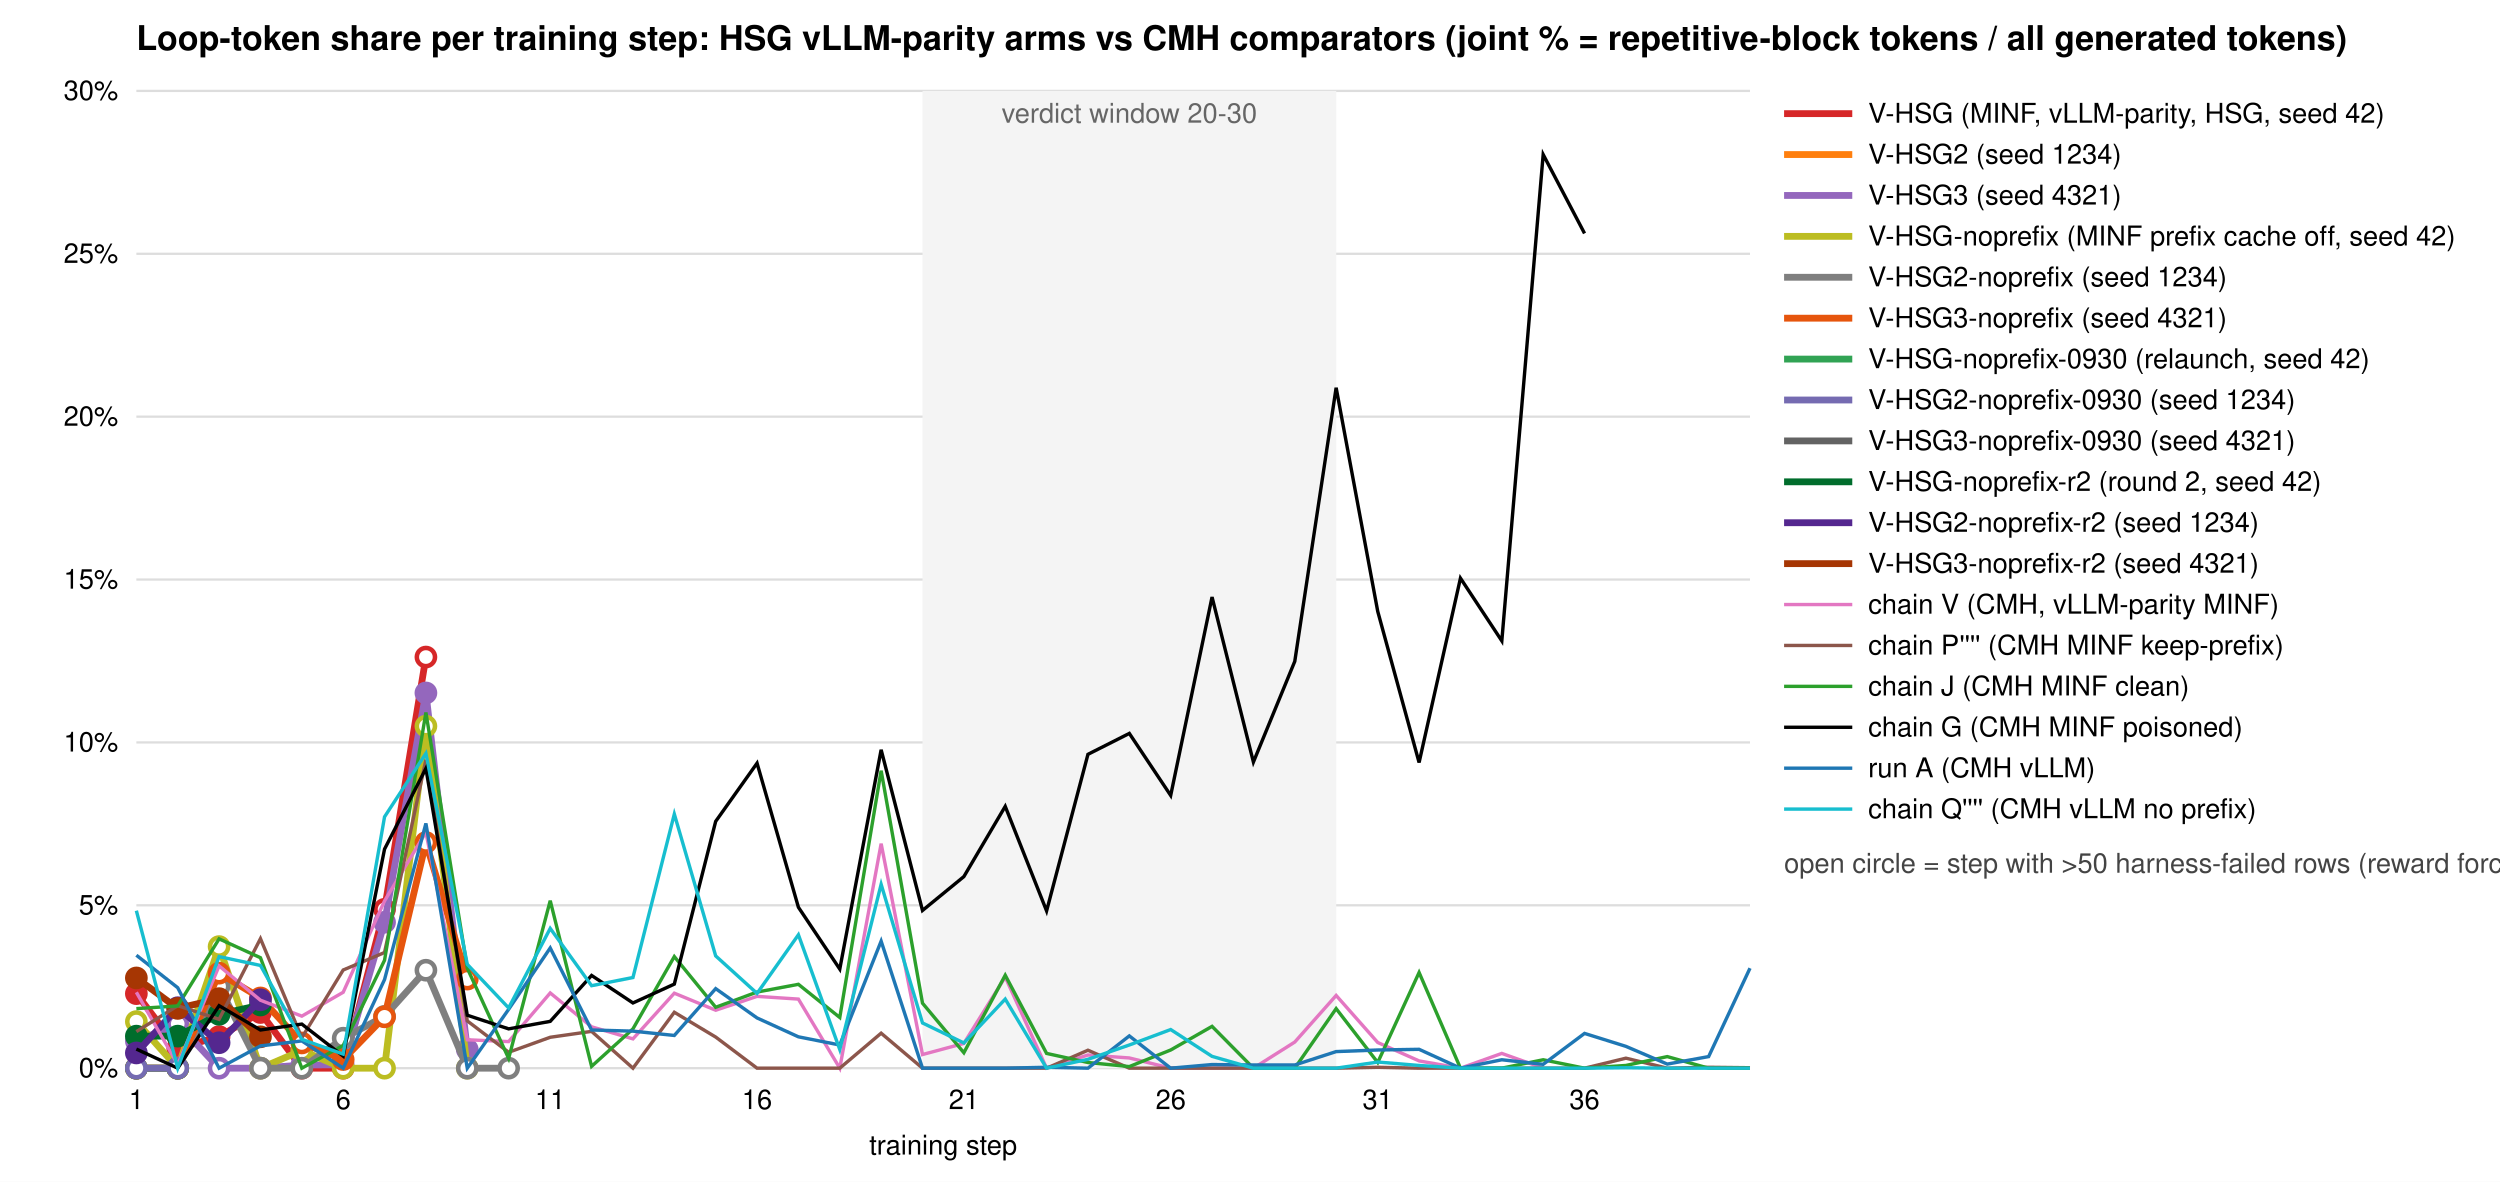
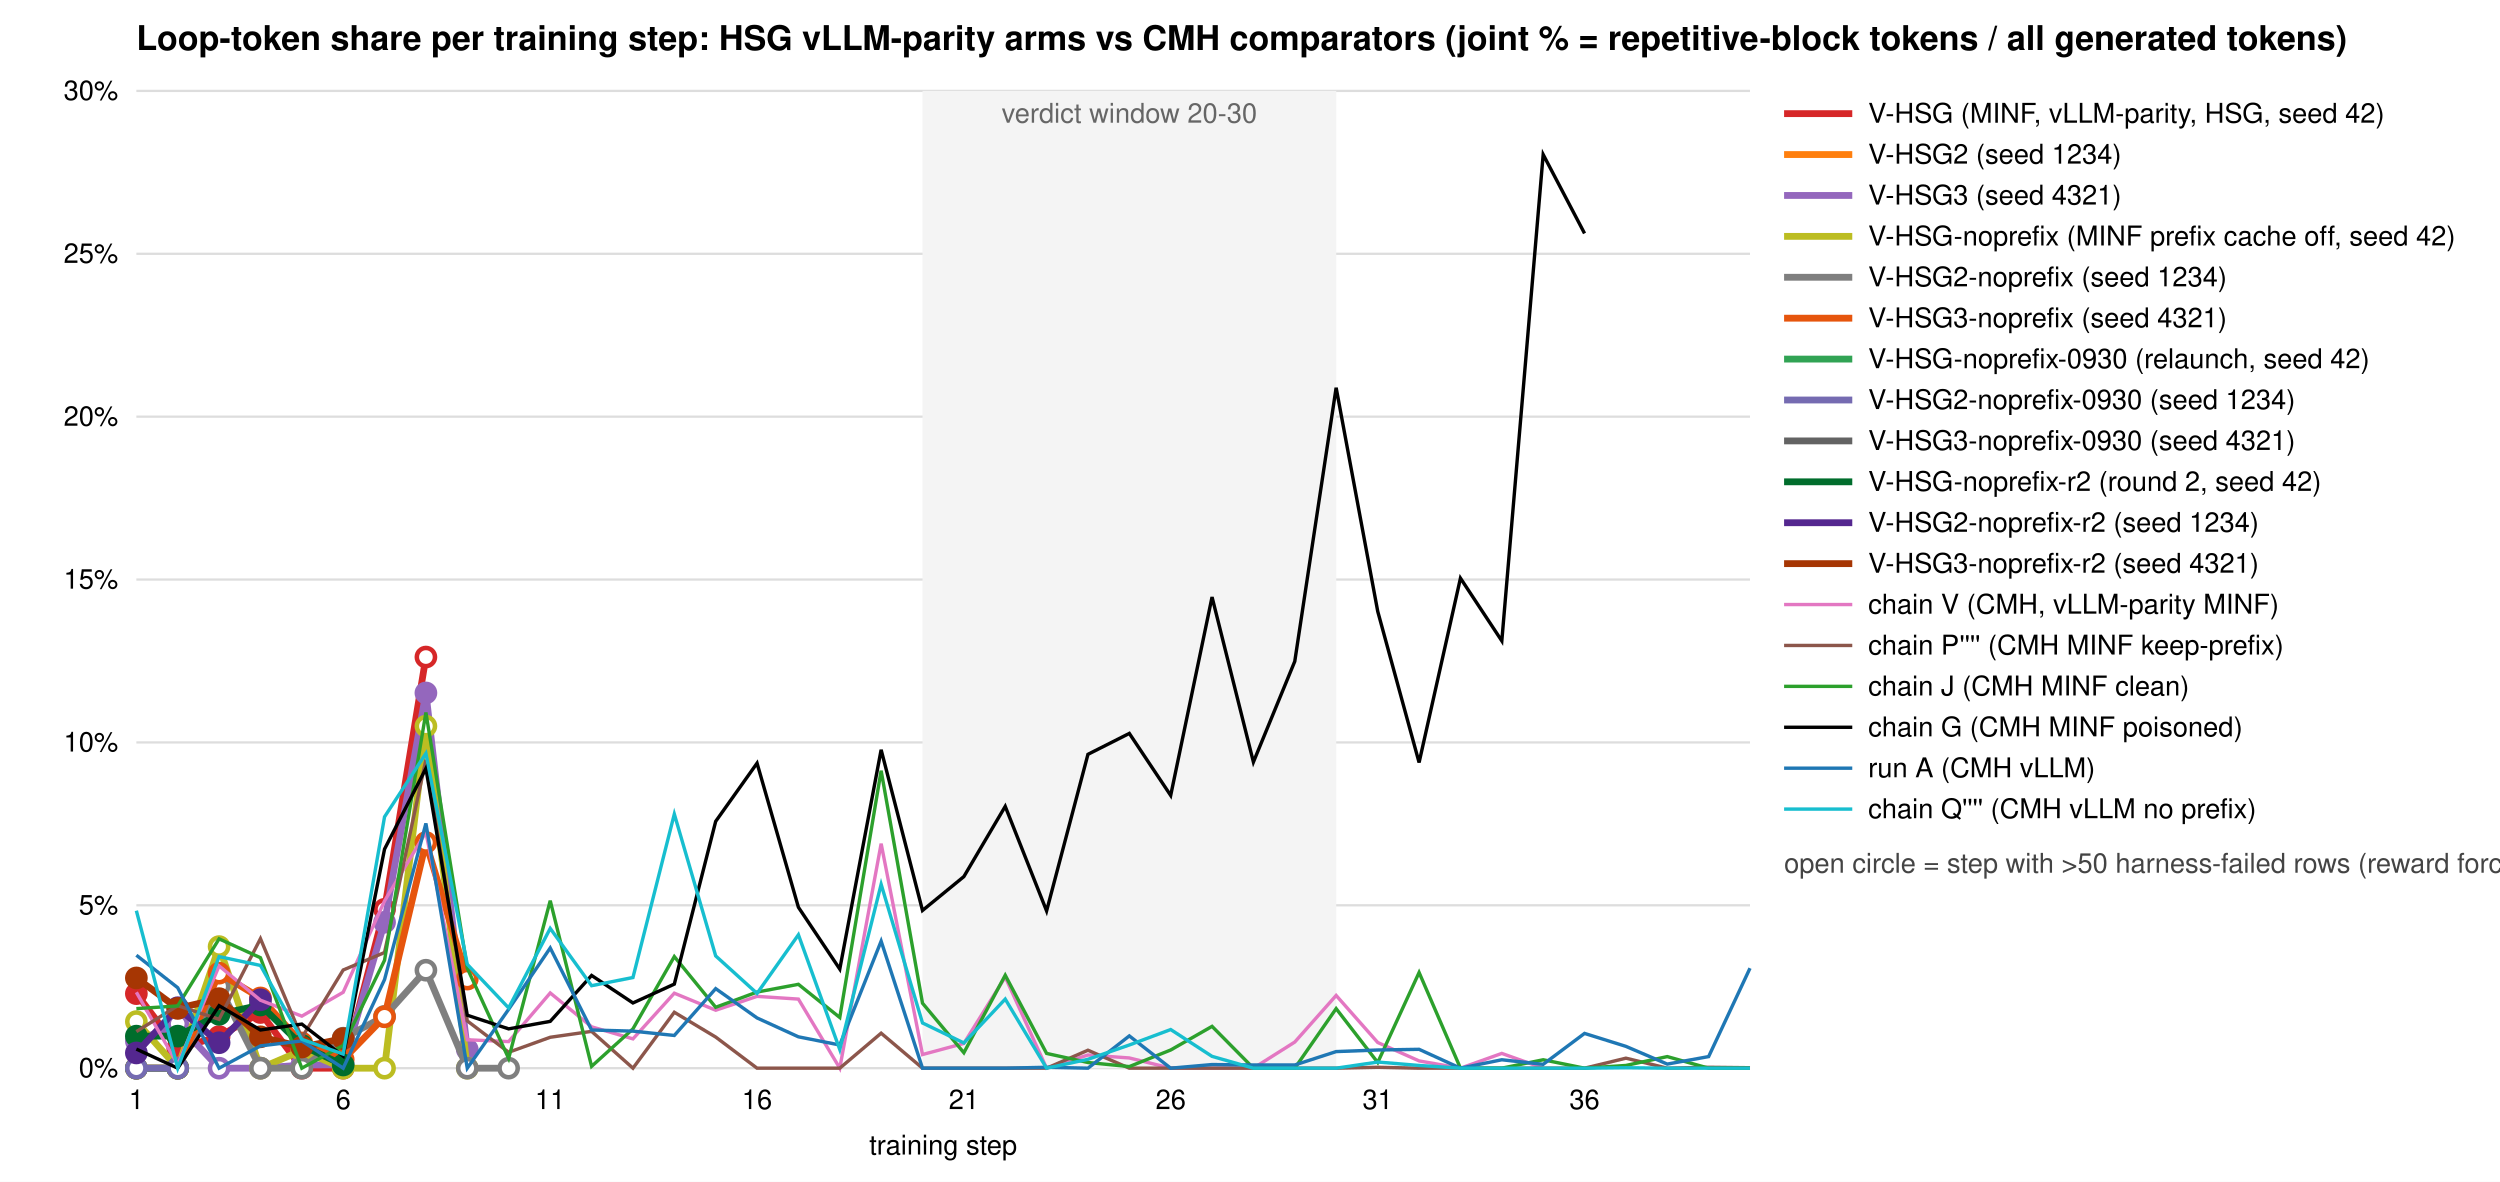
<svg xmlns="http://www.w3.org/2000/svg" width="1100" height="520" font-family="Helvetica,Arial" font-size="12">
  <rect width="1100" height="520" fill="white" />
  <text x="60" y="22" font-size="15" font-weight="bold">Loop-token share per training step: HSG vLLM-parity arms vs CMH comparators (joint % = repetitive-block tokens / all generated tokens)</text>
  <line x1="60" y1="470.0" x2="770" y2="470.0" stroke="#ddd" />
  <text x="52" y="474.0" text-anchor="end">0%</text>
  <line x1="60" y1="398.333" x2="770" y2="398.333" stroke="#ddd" />
  <text x="52" y="402.333" text-anchor="end">5%</text>
  <line x1="60" y1="326.667" x2="770" y2="326.667" stroke="#ddd" />
  <text x="52" y="330.667" text-anchor="end">10%</text>
  <line x1="60" y1="255.0" x2="770" y2="255.0" stroke="#ddd" />
  <text x="52" y="259.0" text-anchor="end">15%</text>
  <line x1="60" y1="183.333" x2="770" y2="183.333" stroke="#ddd" />
  <text x="52" y="187.333" text-anchor="end">20%</text>
  <line x1="60" y1="111.667" x2="770" y2="111.667" stroke="#ddd" />
  <text x="52" y="115.667" text-anchor="end">25%</text>
  <line x1="60" y1="40.0" x2="770" y2="40.0" stroke="#ddd" />
  <text x="52" y="44.0" text-anchor="end">30%</text>
  <text x="60.0" y="488" text-anchor="middle">1</text>
  <text x="151.026" y="488" text-anchor="middle">6</text>
  <text x="242.051" y="488" text-anchor="middle">11</text>
  <text x="333.077" y="488" text-anchor="middle">16</text>
  <text x="424.103" y="488" text-anchor="middle">21</text>
  <text x="515.128" y="488" text-anchor="middle">26</text>
  <text x="606.154" y="488" text-anchor="middle">31</text>
  <text x="697.179" y="488" text-anchor="middle">36</text>
  <text x="415.0" y="508" text-anchor="middle">training step</text>
  <rect x="405.897" y="40" width="182.051" height="430" fill="#f4f4f4" />
  <text x="496.923" y="54" text-anchor="middle" fill="#666">verdict window 20-30</text>
  <polyline fill="none" stroke="#d62728" stroke-width="3" points="60.0,437.2 78.2,461.2 96.4,456.1 114.6,445.5 132.8,470.0 151.0,470.0 169.2,400.1 187.4,289.1" />
  <circle cx="60.0" cy="437.2" r="4" fill="#d62728" stroke="#d62728" stroke-width="2" />
  <circle cx="78.2" cy="461.2" r="4" fill="#d62728" stroke="#d62728" stroke-width="2" />
  <circle cx="96.4" cy="456.1" r="4" fill="#d62728" stroke="#d62728" stroke-width="2" />
  <circle cx="114.6" cy="445.5" r="4" fill="#d62728" stroke="#d62728" stroke-width="2" />
  <circle cx="132.8" cy="470.0" r="4" fill="white" stroke="#d62728" stroke-width="2" />
  <circle cx="151.0" cy="470.0" r="4" fill="white" stroke="#d62728" stroke-width="2" />
  <circle cx="169.2" cy="400.1" r="4" fill="white" stroke="#d62728" stroke-width="2" />
  <circle cx="187.4" cy="289.1" r="4" fill="white" stroke="#d62728" stroke-width="2" />
  <line x1="785" y1="50" x2="815" y2="50" stroke="#d62728" stroke-width="3" />
  <text x="822" y="54">V-HSG (MINF, vLLM-parity, HSG, seed 42)</text>
  <polyline fill="none" stroke="#ff7f0e" stroke-width="3" points="60.0,470.0 78.2,470.0" />
  <circle cx="60.0" cy="470.0" r="4" fill="white" stroke="#ff7f0e" stroke-width="2" />
  <circle cx="78.2" cy="470.0" r="4" fill="white" stroke="#ff7f0e" stroke-width="2" />
  <line x1="785" y1="68" x2="815" y2="68" stroke="#ff7f0e" stroke-width="3" />
  <text x="822" y="72">V-HSG2 (seed 1234)</text>
  <polyline fill="none" stroke="#9467bd" stroke-width="3" points="60.0,458.1 78.2,450.5 96.4,470.0 114.6,470.0 132.8,468.6 151.0,468.5 169.2,405.8 187.4,304.9 205.6,461.8" />
  <circle cx="60.0" cy="458.1" r="4" fill="white" stroke="#9467bd" stroke-width="2" />
  <circle cx="78.2" cy="450.5" r="4" fill="white" stroke="#9467bd" stroke-width="2" />
  <circle cx="96.4" cy="470.0" r="4" fill="white" stroke="#9467bd" stroke-width="2" />
  <circle cx="114.6" cy="470.0" r="4" fill="white" stroke="#9467bd" stroke-width="2" />
  <circle cx="132.8" cy="468.6" r="4" fill="white" stroke="#9467bd" stroke-width="2" />
  <circle cx="151.0" cy="468.5" r="4" fill="white" stroke="#9467bd" stroke-width="2" />
  <circle cx="169.2" cy="405.8" r="4" fill="#9467bd" stroke="#9467bd" stroke-width="2" />
  <circle cx="187.4" cy="304.9" r="4" fill="#9467bd" stroke="#9467bd" stroke-width="2" />
  <circle cx="205.6" cy="461.8" r="4" fill="#9467bd" stroke="#9467bd" stroke-width="2" />
  <line x1="785" y1="86" x2="815" y2="86" stroke="#9467bd" stroke-width="3" />
  <text x="822" y="90">V-HSG3 (seed 4321)</text>
  <polyline fill="none" stroke="#bcbd22" stroke-width="3" points="60.0,449.5 78.2,470.0 96.4,416.5 114.6,470.0 132.8,462.2 151.0,470.0 169.2,470.0 187.4,319.5 205.6,470.0" />
  <circle cx="60.0" cy="449.5" r="4" fill="white" stroke="#bcbd22" stroke-width="2" />
  <circle cx="78.2" cy="470.0" r="4" fill="#bcbd22" stroke="#bcbd22" stroke-width="2" />
  <circle cx="96.4" cy="416.5" r="4" fill="white" stroke="#bcbd22" stroke-width="2" />
  <circle cx="114.6" cy="470.0" r="4" fill="white" stroke="#bcbd22" stroke-width="2" />
  <circle cx="132.8" cy="462.2" r="4" fill="white" stroke="#bcbd22" stroke-width="2" />
  <circle cx="151.0" cy="470.0" r="4" fill="white" stroke="#bcbd22" stroke-width="2" />
  <circle cx="169.2" cy="470.0" r="4" fill="white" stroke="#bcbd22" stroke-width="2" />
  <circle cx="187.4" cy="319.5" r="4" fill="white" stroke="#bcbd22" stroke-width="2" />
  <circle cx="205.6" cy="470.0" r="4" fill="white" stroke="#bcbd22" stroke-width="2" />
  <line x1="785" y1="104" x2="815" y2="104" stroke="#bcbd22" stroke-width="3" />
  <text x="822" y="108">V-HSG-noprefix (MINF prefix cache off, seed 42)</text>
  <polyline fill="none" stroke="#7f7f7f" stroke-width="3" points="60.0,470.0 78.2,470.0 96.4,434.0 114.6,470.0 132.8,470.0 151.0,456.8 169.2,447.2 187.4,426.9 205.6,470.0 223.8,470.0" />
  <circle cx="60.0" cy="470.0" r="4" fill="white" stroke="#7f7f7f" stroke-width="2" />
  <circle cx="78.2" cy="470.0" r="4" fill="white" stroke="#7f7f7f" stroke-width="2" />
  <circle cx="96.4" cy="434.0" r="4" fill="white" stroke="#7f7f7f" stroke-width="2" />
  <circle cx="114.6" cy="470.0" r="4" fill="white" stroke="#7f7f7f" stroke-width="2" />
  <circle cx="132.8" cy="470.0" r="4" fill="white" stroke="#7f7f7f" stroke-width="2" />
  <circle cx="151.0" cy="456.8" r="4" fill="white" stroke="#7f7f7f" stroke-width="2" />
  <circle cx="169.2" cy="447.2" r="4" fill="white" stroke="#7f7f7f" stroke-width="2" />
  <circle cx="187.4" cy="426.9" r="4" fill="white" stroke="#7f7f7f" stroke-width="2" />
  <circle cx="205.6" cy="470.0" r="4" fill="white" stroke="#7f7f7f" stroke-width="2" />
  <circle cx="223.8" cy="470.0" r="4" fill="white" stroke="#7f7f7f" stroke-width="2" />
  <line x1="785" y1="122" x2="815" y2="122" stroke="#7f7f7f" stroke-width="3" />
  <text x="822" y="126">V-HSG2-noprefix (seed 1234)</text>
  <polyline fill="none" stroke="#e6550d" stroke-width="3" points="60.0,470.0 78.2,470.0 96.4,428.2 114.6,439.1 132.8,458.9 151.0,466.2 169.2,447.4 187.4,370.7 205.6,430.8" />
  <circle cx="60.0" cy="470.0" r="4" fill="white" stroke="#e6550d" stroke-width="2" />
  <circle cx="78.2" cy="470.0" r="4" fill="white" stroke="#e6550d" stroke-width="2" />
  <circle cx="96.4" cy="428.2" r="4" fill="white" stroke="#e6550d" stroke-width="2" />
  <circle cx="114.6" cy="439.1" r="4" fill="white" stroke="#e6550d" stroke-width="2" />
  <circle cx="132.8" cy="458.9" r="4" fill="white" stroke="#e6550d" stroke-width="2" />
  <circle cx="151.0" cy="466.2" r="4" fill="#e6550d" stroke="#e6550d" stroke-width="2" />
  <circle cx="169.2" cy="447.4" r="4" fill="white" stroke="#e6550d" stroke-width="2" />
  <circle cx="187.4" cy="370.7" r="4" fill="white" stroke="#e6550d" stroke-width="2" />
  <circle cx="205.6" cy="430.8" r="4" fill="white" stroke="#e6550d" stroke-width="2" />
  <line x1="785" y1="140" x2="815" y2="140" stroke="#e6550d" stroke-width="3" />
  <text x="822" y="144">V-HSG3-noprefix (seed 4321)</text>
  <polyline fill="none" stroke="#31a354" stroke-width="3" points="60.0,470.0 78.2,470.0" />
  <circle cx="60.0" cy="470.0" r="4" fill="white" stroke="#31a354" stroke-width="2" />
  <circle cx="78.2" cy="470.0" r="4" fill="white" stroke="#31a354" stroke-width="2" />
  <line x1="785" y1="158" x2="815" y2="158" stroke="#31a354" stroke-width="3" />
  <text x="822" y="162">V-HSG-noprefix-0930 (relaunch, seed 42)</text>
  <polyline fill="none" stroke="#756bb1" stroke-width="3" points="60.0,470.0 78.2,470.0" />
  <circle cx="60.0" cy="470.0" r="4" fill="white" stroke="#756bb1" stroke-width="2" />
  <circle cx="78.2" cy="470.0" r="4" fill="white" stroke="#756bb1" stroke-width="2" />
  <line x1="785" y1="176" x2="815" y2="176" stroke="#756bb1" stroke-width="3" />
  <text x="822" y="180">V-HSG2-noprefix-0930 (seed 1234)</text>
  <line x1="785" y1="194" x2="815" y2="194" stroke="#636363" stroke-width="3" />
  <text x="822" y="198">V-HSG3-noprefix-0930 (seed 4321)</text>
-   <polyline fill="none" stroke="#006d2c" stroke-width="3" points="60.0,455.9 78.2,455.9 96.4,446.3 114.6,442.2" />
+   <polyline fill="none" stroke="#006d2c" stroke-width="3" points="60.0,455.9 78.2,455.9 96.4,446.3 114.6,442.2 132.8,460.0 151.0,468.6" />
  <circle cx="60.0" cy="455.9" r="4" fill="#006d2c" stroke="#006d2c" stroke-width="2" />
  <circle cx="78.2" cy="455.9" r="4" fill="#006d2c" stroke="#006d2c" stroke-width="2" />
  <circle cx="96.4" cy="446.3" r="4" fill="#006d2c" stroke="#006d2c" stroke-width="2" />
  <circle cx="114.6" cy="442.2" r="4" fill="#006d2c" stroke="#006d2c" stroke-width="2" />
+   <circle cx="132.8" cy="460.0" r="4" fill="#006d2c" stroke="#006d2c" stroke-width="2" />
+   <circle cx="151.0" cy="468.6" r="4" fill="#006d2c" stroke="#006d2c" stroke-width="2" />
  <line x1="785" y1="212" x2="815" y2="212" stroke="#006d2c" stroke-width="3" />
  <text x="822" y="216">V-HSG-noprefix-r2 (round 2, seed 42)</text>
  <polyline fill="none" stroke="#54278f" stroke-width="3" points="60.0,463.3 78.2,443.4 96.4,458.8 114.6,439.9" />
  <circle cx="60.0" cy="463.3" r="4" fill="#54278f" stroke="#54278f" stroke-width="2" />
  <circle cx="78.2" cy="443.4" r="4" fill="#54278f" stroke="#54278f" stroke-width="2" />
  <circle cx="96.4" cy="458.8" r="4" fill="#54278f" stroke="#54278f" stroke-width="2" />
  <circle cx="114.6" cy="439.9" r="4" fill="#54278f" stroke="#54278f" stroke-width="2" />
  <line x1="785" y1="230" x2="815" y2="230" stroke="#54278f" stroke-width="3" />
  <text x="822" y="234">V-HSG2-noprefix-r2 (seed 1234)</text>
-   <polyline fill="none" stroke="#a63603" stroke-width="3" points="60.0,430.3 78.2,443.7 96.4,439.4 114.6,456.2" />
+   <polyline fill="none" stroke="#a63603" stroke-width="3" points="60.0,430.3 78.2,443.7 96.4,439.4 114.6,456.2 132.8,460.7 151.0,457.0" />
  <circle cx="60.0" cy="430.3" r="4" fill="#a63603" stroke="#a63603" stroke-width="2" />
  <circle cx="78.2" cy="443.7" r="4" fill="#a63603" stroke="#a63603" stroke-width="2" />
  <circle cx="96.4" cy="439.4" r="4" fill="#a63603" stroke="#a63603" stroke-width="2" />
  <circle cx="114.6" cy="456.2" r="4" fill="#a63603" stroke="#a63603" stroke-width="2" />
+   <circle cx="132.8" cy="460.7" r="4" fill="#a63603" stroke="#a63603" stroke-width="2" />
+   <circle cx="151.0" cy="457.0" r="4" fill="#a63603" stroke="#a63603" stroke-width="2" />
  <line x1="785" y1="248" x2="815" y2="248" stroke="#a63603" stroke-width="3" />
  <text x="822" y="252">V-HSG3-noprefix-r2 (seed 4321)</text>
  <polyline fill="none" stroke="#e377c2" stroke-width="1.5" points="60.0,436.6 78.2,468.4 96.4,425.0 114.6,440.1 132.8,447.1 151.0,436.6 169.2,396.4 187.4,366.2 205.6,457.5 223.8,458.3 242.1,436.9 260.3,451.8 278.5,457.1 296.7,437.0 314.9,444.5 333.1,438.4 351.3,439.6 369.5,470.0 387.7,371.2 405.9,464.0 424.1,459.1 442.3,429.9 460.5,470.0 478.7,464.2 496.9,465.5 515.1,470.0 533.3,470.0 551.5,470.0 569.7,458.5 587.9,438.0 606.2,458.7 624.4,466.8 642.6,470.0 660.8,463.5 679.0,470.0" />
  <line x1="785" y1="266" x2="815" y2="266" stroke="#e377c2" stroke-width="1.5" />
  <text x="822" y="270">chain V (CMH, vLLM-parity MINF)</text>
  <polyline fill="none" stroke="#8c564b" stroke-width="1.5" points="60.0,453.9 78.2,442.5 96.4,448.5 114.6,413.0 132.8,456.6 151.0,426.8 169.2,419.1 187.4,334.3 205.6,449.2 223.8,463.0 242.1,456.4 260.3,453.8 278.5,470.0 296.7,445.4 314.9,456.3 333.1,470.0 351.3,470.0 369.5,470.0 387.7,454.6 405.9,470.0 424.1,470.0 442.3,470.0 460.5,470.0 478.7,462.1 496.9,470.0 515.1,470.0 533.3,470.0 551.5,470.0 569.7,470.0 587.9,470.0 606.2,469.6 624.4,470.0 642.6,470.0 660.8,470.0 679.0,470.0 697.2,470.0 715.4,465.6 733.6,470.0 751.8,469.6 770.0,469.8" />
  <line x1="785" y1="284" x2="815" y2="284" stroke="#8c564b" stroke-width="1.5" />
  <text x="822" y="288">chain P'''' (CMH MINF keep-prefix)</text>
  <polyline fill="none" stroke="#2ca02c" stroke-width="1.5" points="60.0,443.8 78.2,442.6 96.4,413.1 114.6,421.4 132.8,470.0 151.0,460.0 169.2,422.5 187.4,313.5 205.6,426.0 223.8,465.7 242.1,396.3 260.3,469.2 278.5,452.7 296.7,420.9 314.9,443.2 333.1,436.5 351.3,433.1 369.5,447.7 387.7,339.1 405.9,441.4 424.1,463.2 442.3,429.1 460.5,463.5 478.7,467.5 496.9,469.3 515.1,462.0 533.3,451.6 551.5,470.0 569.7,470.0 587.9,443.8 606.2,467.5 624.4,427.9 642.6,470.0 660.8,470.0 679.0,466.3 697.2,470.0 715.4,468.8 733.6,464.9 751.8,470.0 770.0,470.0" />
  <line x1="785" y1="302" x2="815" y2="302" stroke="#2ca02c" stroke-width="1.5" />
  <text x="822" y="306">chain J (CMH MINF clean)</text>
  <polyline fill="none" stroke="#000000" stroke-width="1.5" points="60.0,461.6 78.2,470.0 96.4,442.5 114.6,453.2 132.8,450.6 151.0,464.7 169.2,373.6 187.4,338.1 205.6,446.7 223.8,452.7 242.1,449.4 260.3,429.2 278.5,441.3 296.7,433.0 314.9,361.4 333.1,335.8 351.3,399.2 369.5,426.4 387.7,329.9 405.9,400.6 424.1,385.7 442.3,354.8 460.5,400.8 478.7,331.9 496.9,322.7 515.1,350.0 533.3,262.7 551.5,335.3 569.7,291.0 587.9,170.6 606.2,269.0 624.4,335.5 642.6,254.4 660.8,282.0 679.0,68.0 697.2,102.7" />
  <line x1="785" y1="320" x2="815" y2="320" stroke="#000000" stroke-width="1.5" />
  <text x="822" y="324">chain G (CMH MINF poisoned)</text>
  <polyline fill="none" stroke="#1f77b4" stroke-width="1.5" points="60.0,420.3 78.2,434.6 96.4,470.0 114.6,460.2 132.8,458.0 151.0,470.0 169.2,431.0 187.4,362.3 205.6,470.0 223.8,444.1 242.1,417.1 260.3,453.2 278.5,453.7 296.7,455.6 314.9,435.0 333.1,447.9 351.3,456.2 369.5,459.8 387.7,414.1 405.9,470.0 424.1,470.0 442.3,470.0 460.5,469.6 478.7,470.0 496.9,455.8 515.1,470.0 533.3,468.4 551.5,468.6 569.7,468.6 587.9,462.7 606.2,462.0 624.4,461.7 642.6,470.0 660.8,466.3 679.0,468.3 697.2,454.7 715.4,460.4 733.6,468.2 751.8,464.9 770.0,426.0" />
  <line x1="785" y1="338" x2="815" y2="338" stroke="#1f77b4" stroke-width="1.5" />
  <text x="822" y="342">run A (CMH vLLM)</text>
  <polyline fill="none" stroke="#17becf" stroke-width="1.5" points="60.0,400.7 78.2,470.0 96.4,420.9 114.6,424.8 132.8,457.3 151.0,463.8 169.2,359.4 187.4,331.5 205.6,424.3 223.8,443.5 242.1,408.5 260.3,433.7 278.5,430.1 296.7,358.2 314.9,420.6 333.1,437.1 351.3,411.3 369.5,461.8 387.7,389.1 405.9,450.1 424.1,458.9 442.3,439.6 460.5,470.0 478.7,466.1 496.9,459.8 515.1,453.0 533.3,464.8 551.5,470.0 569.7,470.0 587.9,470.0 606.2,467.3 624.4,468.8 642.6,470.0 660.8,470.0 679.0,470.0 697.2,470.0 715.4,469.8 733.6,470.0 751.8,470.0 770.0,470.0" />
  <line x1="785" y1="356" x2="815" y2="356" stroke="#17becf" stroke-width="1.5" />
  <text x="822" y="360">chain Q'''' (CMH vLLM no prefix)</text>
  <text x="785" y="384" fill="#444">open circle = step with &gt;50 harness-failed rows (reward forced 0)</text>
</svg>
